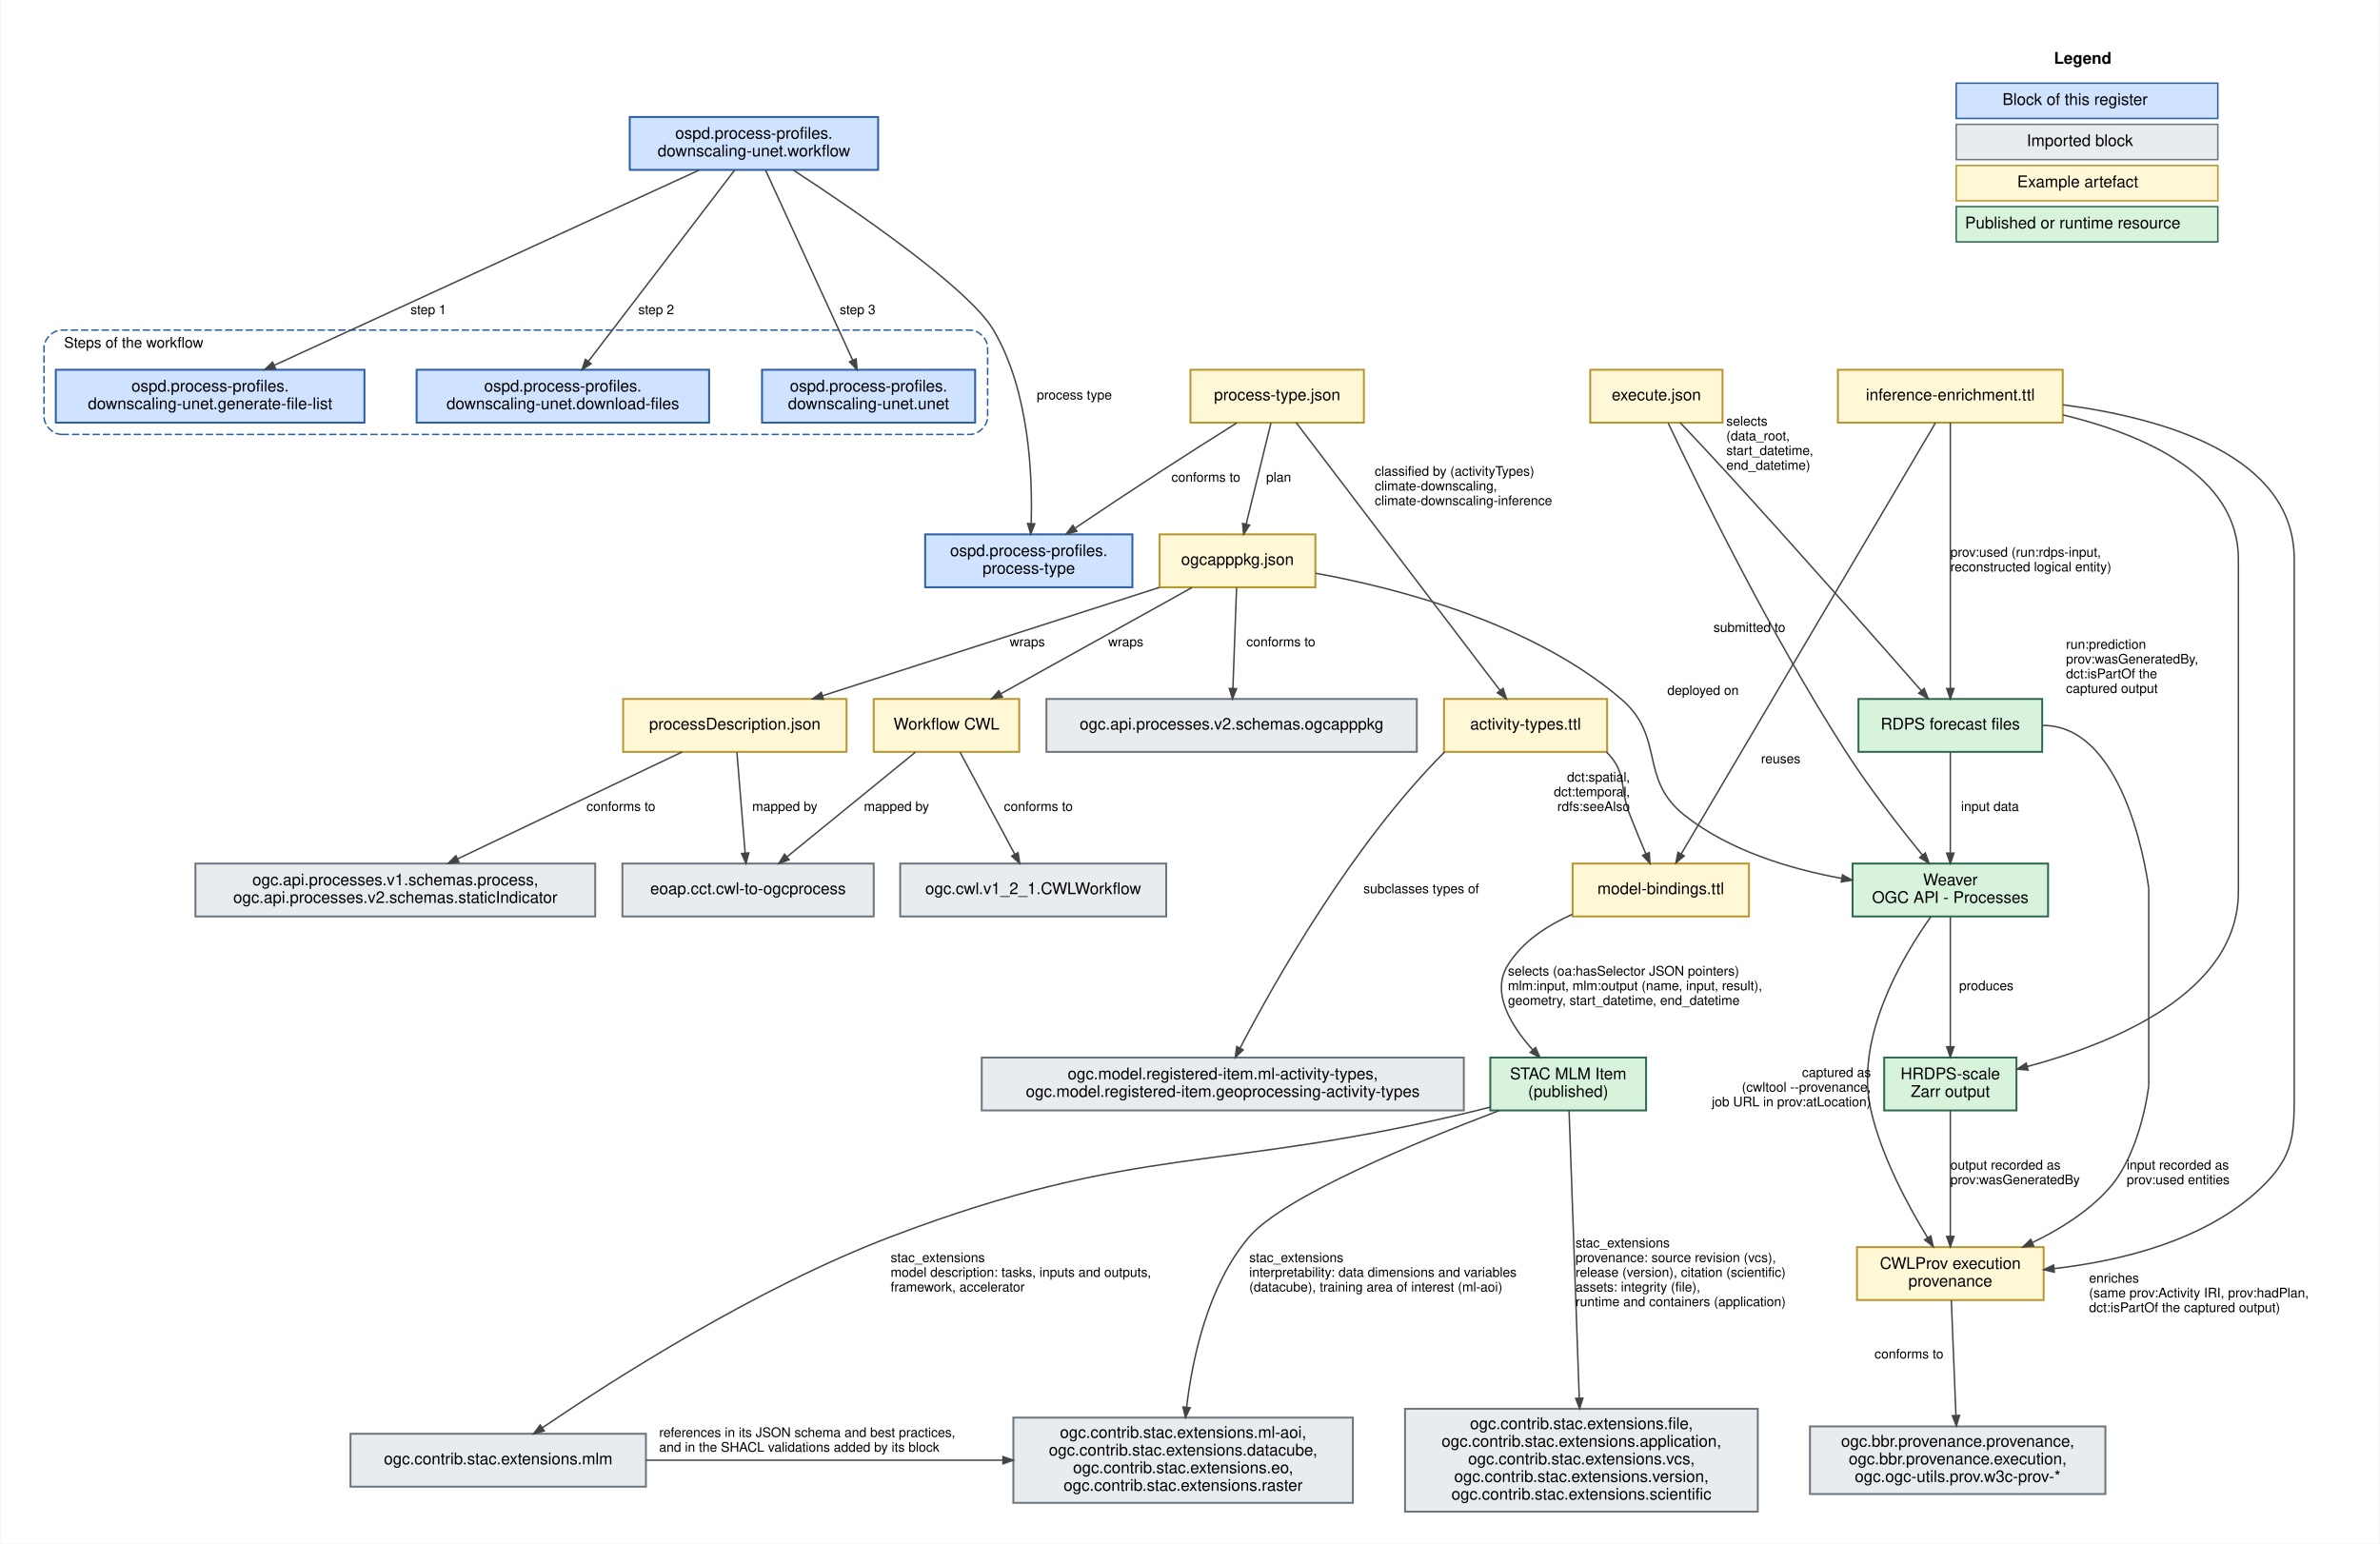
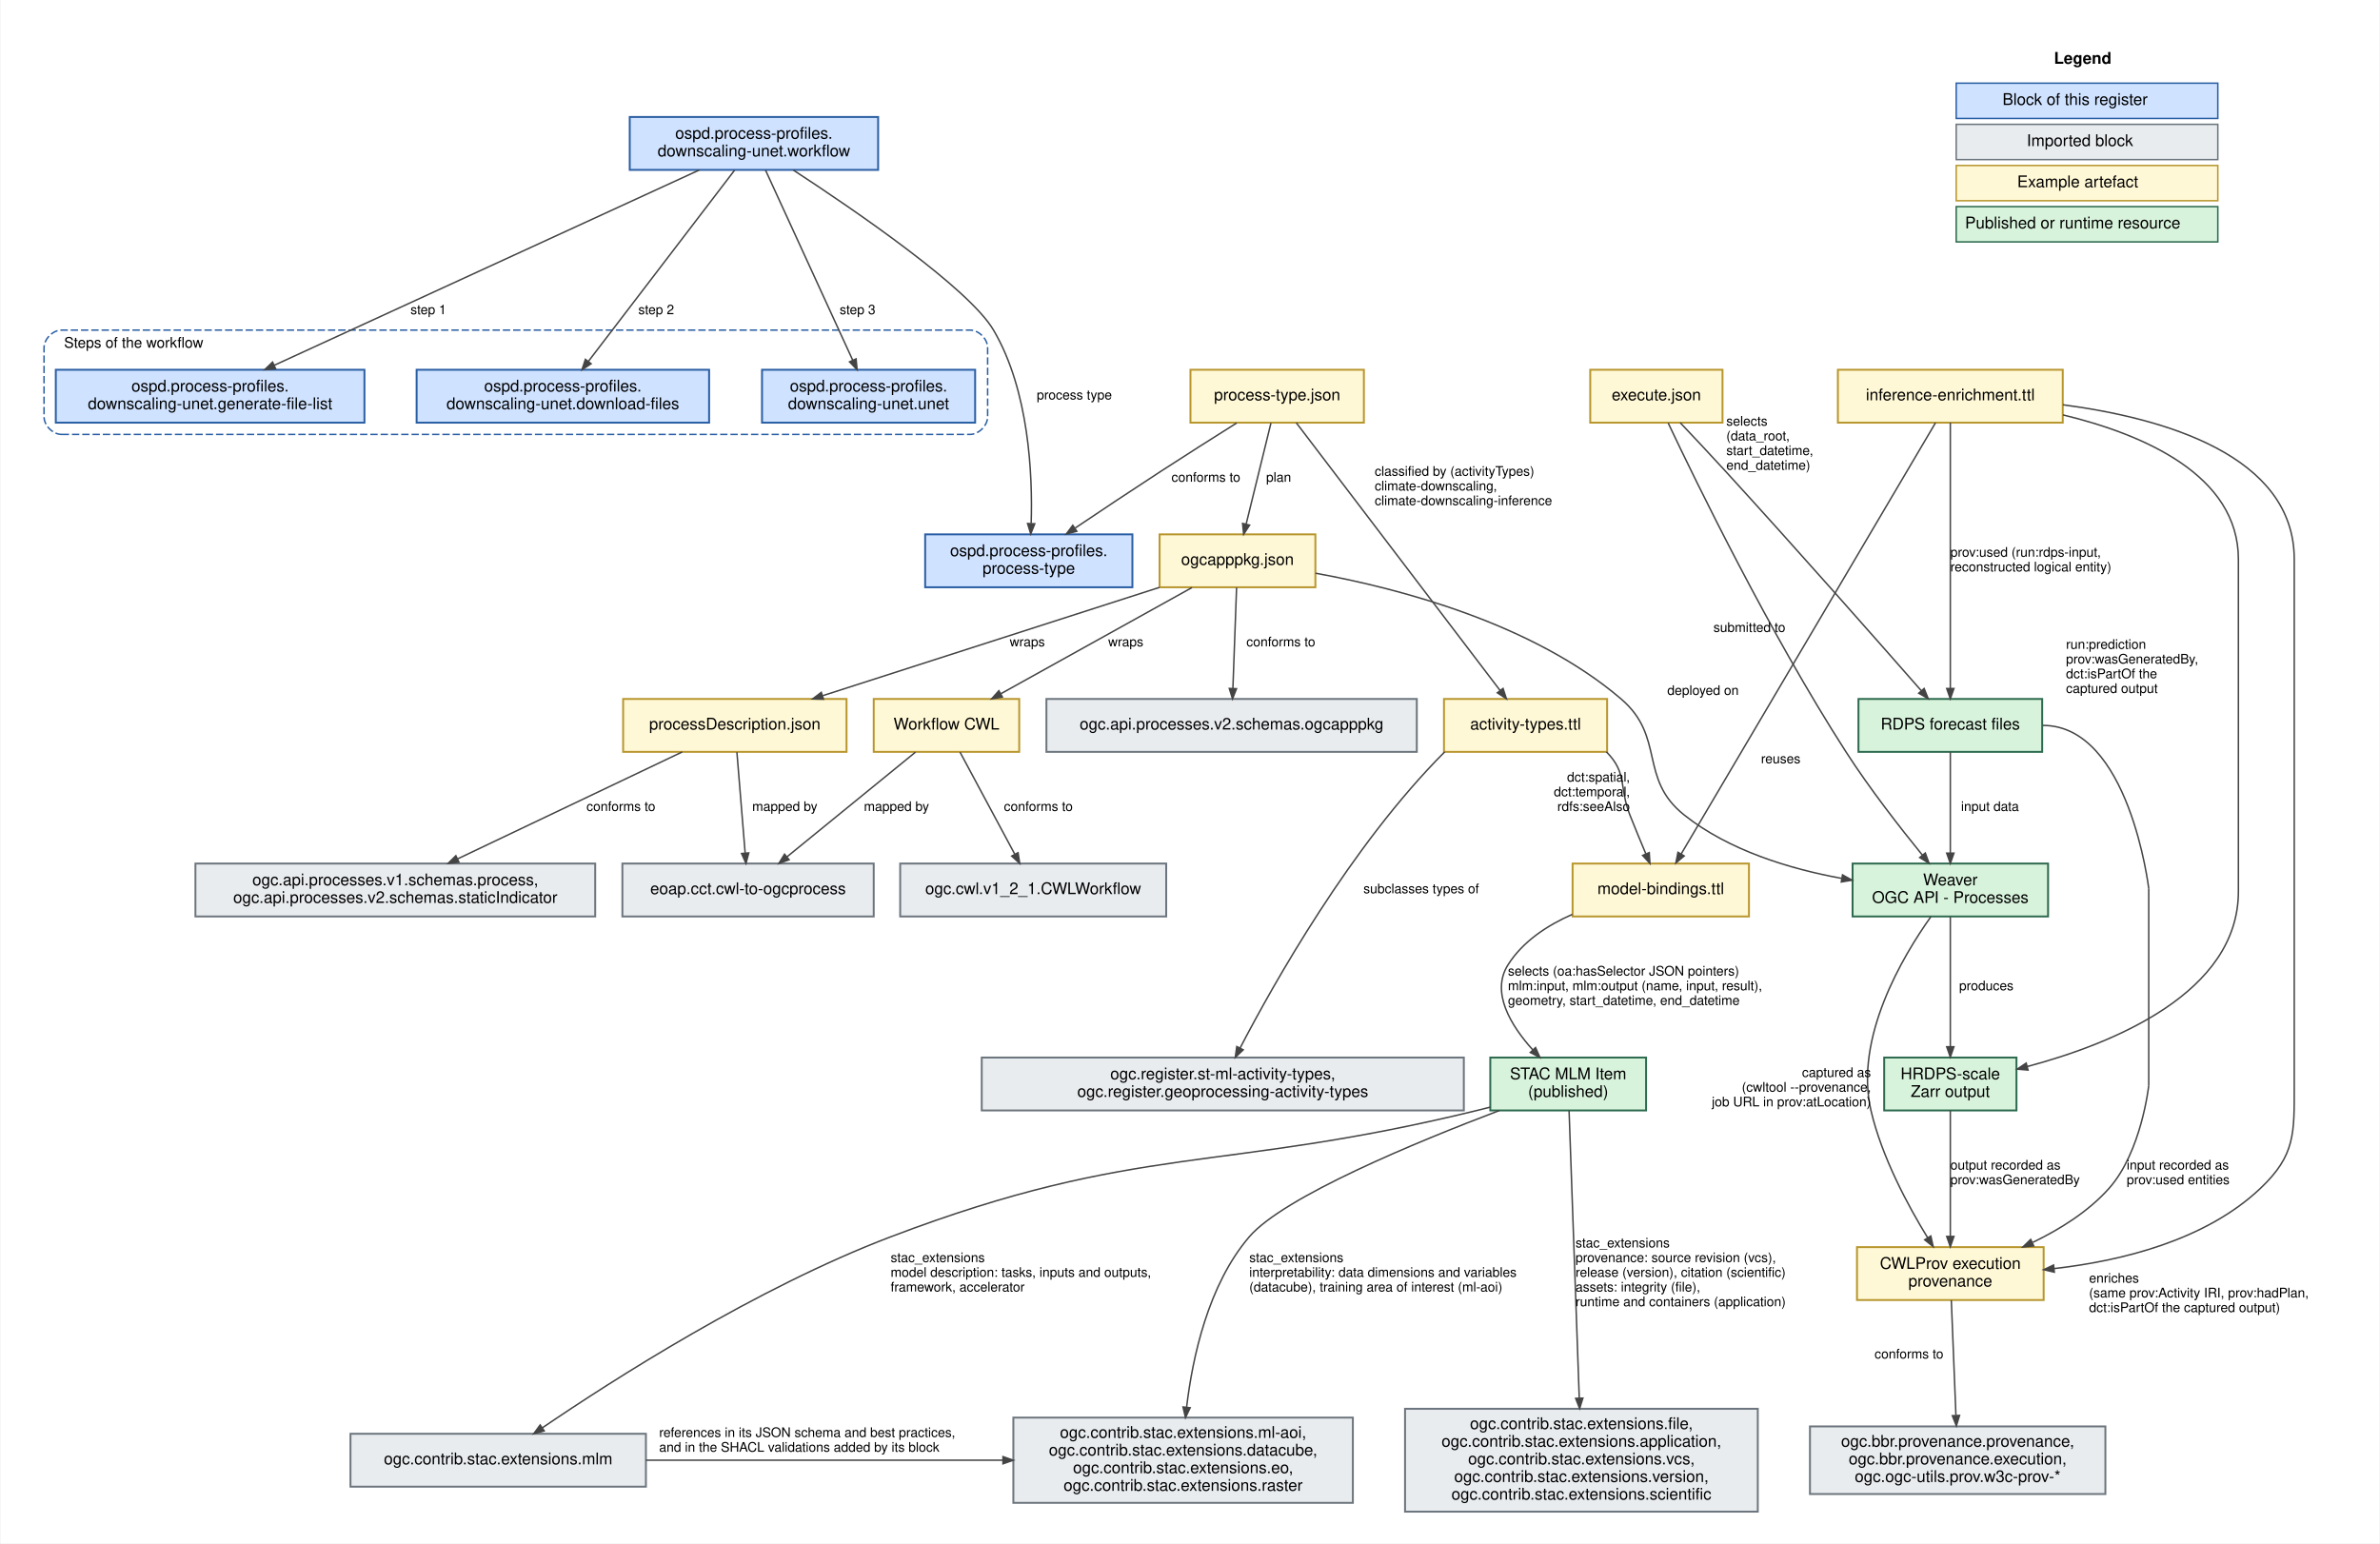
<svg xmlns="http://www.w3.org/2000/svg" width="1619pt" height="1050pt" viewBox="0.00 0.00 1618.58 1050.20">
  <g id="graph0" class="graph" transform="scale(1 1) rotate(0) translate(21.6 1028.6)">
    <polygon fill="white" stroke="transparent" points="-21.6,21.6 -21.6,-1028.6 1596.98,-1028.6 1596.98,21.6 -21.6,21.6" />
    <g id="clust1" class="cluster">
      <path fill="none" stroke="#2b5fa3" stroke-dasharray="5,2" d="M20,-733C20,-733 638,-733 638,-733 644,-733 650,-739 650,-745 650,-745 650,-792 650,-792 650,-798 644,-804 638,-804 638,-804 20,-804 20,-804 14,-804 8,-798 8,-792 8,-792 8,-745 8,-745 8,-739 14,-733 20,-733" />
      <text text-anchor="middle" x="69" y="-792" font-family="Helvetica,sans-Serif" font-size="10.00">Steps of the workflow</text>
    </g>
    <g id="node1" class="node">
      <polygon fill="#cfe2ff" stroke="#2b5fa3" stroke-width="1.3" points="575.5,-949 406.5,-949 406.5,-913 575.5,-913 575.5,-949" />
      <text text-anchor="middle" x="491" y="-934.2" font-family="Helvetica,sans-Serif" font-size="11.00">ospd.process-profiles.</text>
      <text text-anchor="middle" x="491" y="-922.2" font-family="Helvetica,sans-Serif" font-size="11.00">downscaling-unet.workflow</text>
    </g>
    <g id="node2" class="node">
      <polygon fill="#cfe2ff" stroke="#2b5fa3" stroke-width="1.3" points="226,-777 16,-777 16,-741 226,-741 226,-777" />
      <text text-anchor="middle" x="121" y="-762.2" font-family="Helvetica,sans-Serif" font-size="11.00">ospd.process-profiles.</text>
      <text text-anchor="middle" x="121" y="-750.2" font-family="Helvetica,sans-Serif" font-size="11.00">downscaling-unet.generate-file-list</text>
    </g>
    <g id="edge11" class="edge">
      <path fill="none" stroke="#444444" d="M453.83,-912.92C384.99,-881.29 237.99,-813.75 164.59,-780.03" />
      <polygon fill="#444444" stroke="#444444" points="165.53,-777.76 158.15,-777.07 163.48,-782.22 165.53,-777.76" />
      <text text-anchor="middle" x="269.5" y="-814.8" font-family="Helvetica,sans-Serif" font-size="9.00">  step 1</text>
    </g>
    <g id="node3" class="node">
      <polygon fill="#cfe2ff" stroke="#2b5fa3" stroke-width="1.3" points="460.5,-777 261.5,-777 261.5,-741 460.5,-741 460.5,-777" />
      <text text-anchor="middle" x="361" y="-762.2" font-family="Helvetica,sans-Serif" font-size="11.00">ospd.process-profiles.</text>
      <text text-anchor="middle" x="361" y="-750.2" font-family="Helvetica,sans-Serif" font-size="11.00">downscaling-unet.download-files</text>
    </g>
    <g id="edge10" class="edge">
      <path fill="none" stroke="#444444" d="M477.82,-912.76C454.2,-881.88 404.7,-817.14 378.35,-782.69" />
      <polygon fill="#444444" stroke="#444444" points="380.22,-781.1 374.02,-777.03 376.33,-784.08 380.22,-781.1" />
      <text text-anchor="middle" x="424.5" y="-814.8" font-family="Helvetica,sans-Serif" font-size="9.00">  step 2</text>
    </g>
    <g id="node4" class="node">
      <polygon fill="#cfe2ff" stroke="#2b5fa3" stroke-width="1.3" points="641.5,-777 496.5,-777 496.5,-741 641.5,-741 641.5,-777" />
      <text text-anchor="middle" x="569" y="-762.2" font-family="Helvetica,sans-Serif" font-size="11.00">ospd.process-profiles.</text>
      <text text-anchor="middle" x="569" y="-750.2" font-family="Helvetica,sans-Serif" font-size="11.00">downscaling-unet.unet</text>
    </g>
    <g id="edge9" class="edge">
      <path fill="none" stroke="#444444" d="M498.91,-912.76C512.96,-882.14 542.29,-818.21 558.19,-783.55" />
      <polygon fill="#444444" stroke="#444444" points="560.49,-784.41 561.19,-777.03 556.04,-782.37 560.49,-784.41" />
      <text text-anchor="middle" x="561.5" y="-814.8" font-family="Helvetica,sans-Serif" font-size="9.00">  step 3</text>
    </g>
    <g id="node5" class="node">
      <polygon fill="#cfe2ff" stroke="#2b5fa3" stroke-width="1.3" points="748.5,-665 607.5,-665 607.5,-629 748.5,-629 748.5,-665" />
      <text text-anchor="middle" x="678" y="-650.2" font-family="Helvetica,sans-Serif" font-size="11.00">ospd.process-profiles.</text>
      <text text-anchor="middle" x="678" y="-638.2" font-family="Helvetica,sans-Serif" font-size="11.00">process-type</text>
    </g>
    <g id="edge12" class="edge">
      <path fill="none" stroke="#444444" d="M517.78,-912.88C559.56,-885.61 637.2,-832.5 654,-804 678.35,-762.7 680.63,-704.98 679.63,-672.58" />
      <polygon fill="#444444" stroke="#444444" points="682.06,-672.19 679.33,-665.3 677.17,-672.39 682.06,-672.19" />
      <text text-anchor="middle" x="709" y="-756.8" font-family="Helvetica,sans-Serif" font-size="9.00">  process type</text>
    </g>
    <g id="node6" class="node">
      <polygon fill="#fff8d6" stroke="#b8962e" stroke-width="1.3" points="1150,-777 1060,-777 1060,-741 1150,-741 1150,-777" />
      <text text-anchor="middle" x="1105" y="-756.2" font-family="Helvetica,sans-Serif" font-size="11.00">execute.json</text>
    </g>
    <g id="node15" class="node">
      <polygon fill="#d8f3dc" stroke="#2d6a4f" stroke-width="1.3" points="1367.5,-553 1242.5,-553 1242.5,-517 1367.5,-517 1367.5,-553" />
      <text text-anchor="middle" x="1305" y="-532.2" font-family="Helvetica,sans-Serif" font-size="11.00">RDPS forecast files</text>
    </g>
    <g id="edge6" class="edge">
      <path fill="none" stroke="#444444" d="M1121.21,-740.98C1130.33,-731.36 1141.87,-719.08 1152,-708 1200.44,-655.03 1256.22,-591.72 1285.2,-558.66" />
      <polygon fill="#444444" stroke="#444444" points="1287.18,-560.11 1289.95,-553.23 1283.5,-556.88 1287.18,-560.11" />
      <text text-anchor="start" x="1152.58" y="-738.97" font-family="Helvetica,sans-Serif" font-size="9.00">selects</text>
      <text text-anchor="start" x="1152.58" y="-728.97" font-family="Helvetica,sans-Serif" font-size="9.00">(data_root,</text>
      <text text-anchor="start" x="1152.58" y="-718.97" font-family="Helvetica,sans-Serif" font-size="9.00">start_datetime,</text>
      <text text-anchor="start" x="1152.58" y="-708.97" font-family="Helvetica,sans-Serif" font-size="9.00">end_datetime)</text>
    </g>
    <g id="node16" class="node">
      <polygon fill="#d8f3dc" stroke="#2d6a4f" stroke-width="1.3" points="1371.5,-441 1238.5,-441 1238.5,-405 1371.5,-405 1371.5,-441" />
      <text text-anchor="middle" x="1305" y="-426.2" font-family="Helvetica,sans-Serif" font-size="11.00">Weaver</text>
      <text text-anchor="middle" x="1305" y="-414.2" font-family="Helvetica,sans-Serif" font-size="11.00">OGC API - Processes</text>
    </g>
    <g id="edge4" class="edge">
      <path fill="none" stroke="#444444" d="M1113.01,-740.82C1132.05,-700.55 1182.26,-597.42 1234,-517 1250.14,-491.92 1271.12,-465.02 1286.08,-446.64" />
      <polygon fill="#444444" stroke="#444444" points="1287.98,-448.18 1290.51,-441.21 1284.18,-445.08 1287.98,-448.18" />
      <text text-anchor="end" x="1192.79" y="-598.61" font-family="Helvetica,sans-Serif" font-size="9.00">  submitted to      </text>
      <text text-anchor="end" x="1192.79" y="-588.61" font-family="Helvetica,sans-Serif" font-size="9.00"> </text>
    </g>
    <g id="node7" class="node">
      <polygon fill="#fff8d6" stroke="#b8962e" stroke-width="1.3" points="873,-665 767,-665 767,-629 873,-629 873,-665" />
      <text text-anchor="middle" x="820" y="-644.2" font-family="Helvetica,sans-Serif" font-size="11.00">ogcapppkg.json</text>
    </g>
    <g id="node8" class="node">
      <polygon fill="#fff8d6" stroke="#b8962e" stroke-width="1.3" points="554,-553 402,-553 402,-517 554,-517 554,-553" />
      <text text-anchor="middle" x="478" y="-532.2" font-family="Helvetica,sans-Serif" font-size="11.00">processDescription.json</text>
    </g>
    <g id="edge14" class="edge">
      <path fill="none" stroke="#444444" d="M766.94,-628.93C704.94,-608.99 602.61,-576.08 537.83,-555.24" />
      <polygon fill="#444444" stroke="#444444" points="538.32,-552.83 530.91,-553.02 536.82,-557.49 538.32,-552.83" />
      <text text-anchor="middle" x="677" y="-588.8" font-family="Helvetica,sans-Serif" font-size="9.00">  wraps</text>
    </g>
    <g id="node9" class="node">
      <polygon fill="#fff8d6" stroke="#b8962e" stroke-width="1.3" points="671.5,-553 572.5,-553 572.5,-517 671.5,-517 671.5,-553" />
      <text text-anchor="middle" x="622" y="-532.2" font-family="Helvetica,sans-Serif" font-size="11.00">Workflow CWL</text>
    </g>
    <g id="edge15" class="edge">
      <path fill="none" stroke="#444444" d="M789.06,-628.81C753.9,-609.28 696.53,-577.41 659.02,-556.57" />
      <polygon fill="#444444" stroke="#444444" points="660.03,-554.32 652.72,-553.07 657.65,-558.61 660.03,-554.32" />
      <text text-anchor="middle" x="744" y="-588.8" font-family="Helvetica,sans-Serif" font-size="9.00">  wraps</text>
    </g>
    <g id="edge13" class="edge">
      <path fill="none" stroke="#444444" d="M873.14,-638.56C930.24,-628.16 1020.85,-604.42 1081,-553 1111.39,-527.02 1092.69,-498.85 1124,-474 1154.4,-449.87 1195.68,-437.37 1231.13,-430.9" />
      <polygon fill="#444444" stroke="#444444" points="1231.66,-433.29 1238.14,-429.68 1230.83,-428.47 1231.66,-433.29" />
      <text text-anchor="end" x="1161.02" y="-555.78" font-family="Helvetica,sans-Serif" font-size="9.00">  deployed on      </text>
    </g>
    <g id="node19" class="node">
      <polygon fill="#e9ecef" stroke="#6c757d" stroke-width="1.3" points="942,-553 690,-553 690,-517 942,-517 942,-553" />
      <text text-anchor="middle" x="816" y="-532.2" font-family="Helvetica,sans-Serif" font-size="11.00">ogc.api.processes.v2.schemas.ogcapppkg</text>
    </g>
    <g id="edge30" class="edge">
      <path fill="none" stroke="#444444" d="M819.38,-628.81C818.71,-610.41 817.64,-581.05 816.88,-560.29" />
      <polygon fill="#444444" stroke="#444444" points="819.32,-559.97 816.62,-553.07 814.43,-560.15 819.32,-559.97" />
      <text text-anchor="middle" x="849.5" y="-588.8" font-family="Helvetica,sans-Serif" font-size="9.00">  conforms to</text>
    </g>
    <g id="node20" class="node">
      <polygon fill="#e9ecef" stroke="#6c757d" stroke-width="1.3" points="383,-441 111,-441 111,-405 383,-405 383,-441" />
      <text text-anchor="middle" x="247" y="-426.2" font-family="Helvetica,sans-Serif" font-size="11.00">ogc.api.processes.v1.schemas.process,</text>
      <text text-anchor="middle" x="247" y="-414.2" font-family="Helvetica,sans-Serif" font-size="11.00">ogc.api.processes.v2.schemas.staticIndicator</text>
    </g>
    <g id="edge31" class="edge">
      <path fill="none" stroke="#444444" d="M442.16,-516.93C400.94,-497.3 333.31,-465.1 289.48,-444.23" />
      <polygon fill="#444444" stroke="#444444" points="290.3,-441.9 282.92,-441.11 288.19,-446.33 290.3,-441.9" />
      <text text-anchor="middle" x="400.5" y="-476.8" font-family="Helvetica,sans-Serif" font-size="9.00">  conforms to</text>
    </g>
    <g id="node21" class="node">
      <polygon fill="#e9ecef" stroke="#6c757d" stroke-width="1.3" points="572.5,-441 401.5,-441 401.5,-405 572.5,-405 572.5,-441" />
      <text text-anchor="middle" x="487" y="-420.2" font-family="Helvetica,sans-Serif" font-size="11.00">eoap.cct.cwl-to-ogcprocess</text>
    </g>
    <g id="edge32" class="edge">
      <path fill="none" stroke="#444444" d="M479.41,-516.81C480.91,-498.41 483.31,-469.05 485.01,-448.29" />
      <polygon fill="#444444" stroke="#444444" points="487.47,-448.24 485.6,-441.07 482.59,-447.84 487.47,-448.24" />
      <text text-anchor="middle" x="512" y="-476.8" font-family="Helvetica,sans-Serif" font-size="9.00">  mapped by</text>
    </g>
    <g id="edge34" class="edge">
      <path fill="none" stroke="#444444" d="M600.91,-516.81C577.33,-497.6 539.11,-466.46 513.52,-445.61" />
      <polygon fill="#444444" stroke="#444444" points="514.92,-443.59 507.95,-441.07 511.82,-447.39 514.92,-443.59" />
      <text text-anchor="middle" x="588" y="-476.8" font-family="Helvetica,sans-Serif" font-size="9.00">  mapped by</text>
    </g>
    <g id="node22" class="node">
      <polygon fill="#e9ecef" stroke="#6c757d" stroke-width="1.3" points="771.5,-441 590.5,-441 590.5,-405 771.5,-405 771.5,-441" />
      <text text-anchor="middle" x="681" y="-420.2" font-family="Helvetica,sans-Serif" font-size="11.00">ogc.cwl.v1_2_1.CWLWorkflow</text>
    </g>
    <g id="edge33" class="edge">
      <path fill="none" stroke="#444444" d="M631.22,-516.81C641.22,-498.17 657.25,-468.28 668.41,-447.48" />
      <polygon fill="#444444" stroke="#444444" points="670.7,-448.39 671.85,-441.07 666.38,-446.08 670.7,-448.39" />
      <text text-anchor="middle" x="684.5" y="-476.8" font-family="Helvetica,sans-Serif" font-size="9.00">  conforms to</text>
    </g>
    <g id="node10" class="node">
      <polygon fill="#fff8d6" stroke="#b8962e" stroke-width="1.3" points="906,-777 788,-777 788,-741 906,-741 906,-777" />
      <text text-anchor="middle" x="847" y="-756.2" font-family="Helvetica,sans-Serif" font-size="11.00">process-type.json</text>
    </g>
    <g id="edge18" class="edge">
      <path fill="none" stroke="#444444" d="M819.48,-740.8C804.25,-731.23 785.01,-719.05 768,-708 748.51,-695.33 726.82,-680.89 709.62,-669.34" />
      <polygon fill="#444444" stroke="#444444" points="710.67,-667.1 703.5,-665.23 707.94,-671.17 710.67,-667.1" />
      <text text-anchor="middle" x="798.5" y="-700.8" font-family="Helvetica,sans-Serif" font-size="9.00">  conforms to</text>
    </g>
    <g id="edge16" class="edge">
      <path fill="none" stroke="#444444" d="M842.78,-740.81C838.24,-722.33 831,-692.8 825.9,-672.02" />
      <polygon fill="#444444" stroke="#444444" points="828.24,-671.28 824.19,-665.07 823.48,-672.45 828.24,-671.28" />
      <text text-anchor="middle" x="848" y="-700.8" font-family="Helvetica,sans-Serif" font-size="9.00">  plan</text>
    </g>
    <g id="node11" class="node">
      <polygon fill="#fff8d6" stroke="#b8962e" stroke-width="1.3" points="1071.5,-553 960.5,-553 960.5,-517 1071.5,-517 1071.5,-553" />
      <text text-anchor="middle" x="1016" y="-532.2" font-family="Helvetica,sans-Serif" font-size="11.00">activity-types.ttl</text>
    </g>
    <g id="edge17" class="edge">
      <path fill="none" stroke="#444444" d="M859.98,-740.95C890.09,-701.4 964.68,-603.41 998.65,-558.79" />
      <polygon fill="#444444" stroke="#444444" points="1000.68,-560.16 1002.98,-553.11 996.79,-557.2 1000.68,-560.16" />
      <text text-anchor="start" x="913.36" y="-704.88" font-family="Helvetica,sans-Serif" font-size="9.00">classified by (activityTypes)</text>
      <text text-anchor="start" x="913.36" y="-694.88" font-family="Helvetica,sans-Serif" font-size="9.00">climate-downscaling,</text>
      <text text-anchor="start" x="913.36" y="-684.88" font-family="Helvetica,sans-Serif" font-size="9.00">climate-downscaling-inference</text>
    </g>
    <g id="node12" class="node">
      <polygon fill="#fff8d6" stroke="#b8962e" stroke-width="1.3" points="1168,-441 1048,-441 1048,-405 1168,-405 1168,-441" />
      <text text-anchor="middle" x="1108" y="-420.2" font-family="Helvetica,sans-Serif" font-size="11.00">model-bindings.ttl</text>
    </g>
    <g id="edge19" class="edge">
      <path fill="none" stroke="#444444" d="M1071,-517C1085.42,-502.58 1079.49,-492.96 1087,-474 1090.41,-465.38 1094.3,-456 1097.8,-447.71" />
      <polygon fill="#444444" stroke="#444444" points="1100.15,-448.45 1100.63,-441.05 1095.64,-446.54 1100.15,-448.45" />
      <text text-anchor="end" x="1087.01" y="-496.77" font-family="Helvetica,sans-Serif" font-size="9.00">  dct:spatial,      </text>
      <text text-anchor="end" x="1087.01" y="-486.77" font-family="Helvetica,sans-Serif" font-size="9.00">  dct:temporal,      </text>
      <text text-anchor="end" x="1087.01" y="-476.77" font-family="Helvetica,sans-Serif" font-size="9.00">  rdfs:seeAlso      </text>
    </g>
    <g id="node23" class="node">
      <polygon fill="#e9ecef" stroke="#6c757d" stroke-width="1.3" points="974,-309 646,-309 646,-273 974,-273 974,-309" />
-       <text text-anchor="middle" x="810" y="-294.2" font-family="Helvetica,sans-Serif" font-size="11.00">ogc.model.registered-item.ml-activity-types,</text>
-       <text text-anchor="middle" x="810" y="-282.2" font-family="Helvetica,sans-Serif" font-size="11.00">ogc.model.registered-item.geoprocessing-activity-types</text>
+       <text text-anchor="middle" x="810" y="-294.2" font-family="Helvetica,sans-Serif" font-size="11.00">ogc.register.st-ml-activity-types,</text>
+       <text text-anchor="middle" x="810" y="-282.2" font-family="Helvetica,sans-Serif" font-size="11.00">ogc.register.geoprocessing-activity-types</text>
    </g>
    <g id="edge35" class="edge">
      <path fill="none" stroke="#444444" d="M961,-517C897.24,-453.24 844.32,-358.84 821.74,-315.41" />
      <polygon fill="#444444" stroke="#444444" points="823.89,-314.24 818.5,-309.14 819.53,-316.48 823.89,-314.24" />
      <text text-anchor="middle" x="945" y="-420.8" font-family="Helvetica,sans-Serif" font-size="9.00">  subclasses types of</text>
    </g>
    <g id="node18" class="node">
      <polygon fill="#d8f3dc" stroke="#2d6a4f" stroke-width="1.3" points="1098,-309 992,-309 992,-273 1098,-273 1098,-309" />
      <text text-anchor="middle" x="1045" y="-294.2" font-family="Helvetica,sans-Serif" font-size="11.00">STAC MLM Item</text>
      <text text-anchor="middle" x="1045" y="-282.2" font-family="Helvetica,sans-Serif" font-size="11.00">(published)</text>
    </g>
    <g id="edge20" class="edge">
      <path fill="none" stroke="#444444" d="M1047.81,-406.43C1030.71,-398.92 1014.02,-387.94 1004,-372 992.21,-353.25 1006.1,-330.69 1020.82,-314.32" />
      <polygon fill="#444444" stroke="#444444" points="1022.79,-315.79 1025.8,-309.02 1019.22,-312.44 1022.79,-315.79" />
      <text text-anchor="start" x="1004" y="-364.8" font-family="Helvetica,sans-Serif" font-size="9.00">  selects (oa:hasSelector JSON pointers)</text>
      <text text-anchor="start" x="1004" y="-354.8" font-family="Helvetica,sans-Serif" font-size="9.00">  mlm:input, mlm:output (name, input, result),</text>
      <text text-anchor="start" x="1004" y="-344.8" font-family="Helvetica,sans-Serif" font-size="9.00">  geometry, start_datetime, end_datetime</text>
    </g>
    <g id="node13" class="node">
      <polygon fill="#fff8d6" stroke="#b8962e" stroke-width="1.3" points="1381.5,-777 1228.5,-777 1228.5,-741 1381.5,-741 1381.5,-777" />
      <text text-anchor="middle" x="1305" y="-756.2" font-family="Helvetica,sans-Serif" font-size="11.00">inference-enrichment.ttl</text>
    </g>
    <g id="edge21" class="edge">
      <path fill="none" stroke="#444444" d="M1294.96,-740.98C1262.36,-685.71 1159.44,-511.22 1121.89,-447.55" />
      <polygon fill="#444444" stroke="#444444" points="1123.92,-446.17 1118.26,-441.39 1119.7,-448.66 1123.92,-446.17" />
      <text text-anchor="middle" x="1189.62" y="-509.24" font-family="Helvetica,sans-Serif" font-size="9.00">reuses</text>
    </g>
    <g id="node14" class="node">
      <polygon fill="#fff8d6" stroke="#b8962e" stroke-width="1.3" points="1368.5,-180 1241.5,-180 1241.5,-144 1368.5,-144 1368.5,-180" />
      <text text-anchor="middle" x="1305" y="-165.2" font-family="Helvetica,sans-Serif" font-size="11.00">CWLProv execution</text>
      <text text-anchor="middle" x="1305" y="-153.2" font-family="Helvetica,sans-Serif" font-size="11.00">provenance</text>
    </g>
    <g id="edge22" class="edge">
      <path fill="none" stroke="#444444" d="M1381.62,-753.16C1449.86,-744.2 1539,-718.93 1539,-648 1539,-648 1539,-648 1539,-290 1539,-257.25 1539.77,-242.53 1516,-220 1478.49,-184.45 1421.16,-170.59 1375.72,-165.41" />
      <polygon fill="#444444" stroke="#444444" points="1375.75,-162.95 1368.53,-164.65 1375.24,-167.82 1375.75,-162.95" />
      <text text-anchor="start" x="1399.38" y="-155.81" font-family="Helvetica,sans-Serif" font-size="9.00">  enriches</text>
      <text text-anchor="start" x="1399.38" y="-145.81" font-family="Helvetica,sans-Serif" font-size="9.00">  (same prov:Activity IRI, prov:hadPlan,</text>
      <text text-anchor="start" x="1399.38" y="-135.81" font-family="Helvetica,sans-Serif" font-size="9.00">  dct:isPartOf the captured output)</text>
    </g>
    <g id="edge7" class="edge">
      <path fill="none" stroke="#444444" d="M1305,-740.95C1305,-701.8 1305,-605.4 1305,-560.17" />
      <polygon fill="#444444" stroke="#444444" points="1307.45,-560.11 1305,-553.11 1302.55,-560.11 1307.45,-560.11" />
      <text text-anchor="start" x="1305" y="-649.8" font-family="Helvetica,sans-Serif" font-size="9.00">  prov:used (run:rdps-input,</text>
      <text text-anchor="start" x="1305" y="-639.8" font-family="Helvetica,sans-Serif" font-size="9.00">  reconstructed logical entity)</text>
    </g>
    <g id="node17" class="node">
      <polygon fill="#d8f3dc" stroke="#2d6a4f" stroke-width="1.3" points="1350,-309 1260,-309 1260,-273 1350,-273 1350,-309" />
      <text text-anchor="middle" x="1305" y="-294.2" font-family="Helvetica,sans-Serif" font-size="11.00">HRDPS-scale</text>
      <text text-anchor="middle" x="1305" y="-282.2" font-family="Helvetica,sans-Serif" font-size="11.00">Zarr output</text>
    </g>
    <g id="edge8" class="edge">
      <path fill="none" stroke="#444444" d="M1381.62,-746.28C1436.59,-733.02 1501,-705.26 1501,-648 1501,-648 1501,-648 1501,-422 1501,-352.94 1415.46,-318.39 1357.4,-302.89" />
      <polygon fill="#444444" stroke="#444444" points="1357.85,-300.48 1350.46,-301.1 1356.62,-305.22 1357.85,-300.48" />
      <text text-anchor="start" x="1383.69" y="-587.09" font-family="Helvetica,sans-Serif" font-size="9.00">run:prediction</text>
      <text text-anchor="start" x="1383.69" y="-577.09" font-family="Helvetica,sans-Serif" font-size="9.00">prov:wasGeneratedBy,</text>
      <text text-anchor="start" x="1383.69" y="-567.09" font-family="Helvetica,sans-Serif" font-size="9.00">dct:isPartOf the</text>
      <text text-anchor="start" x="1383.69" y="-557.09" font-family="Helvetica,sans-Serif" font-size="9.00">captured output</text>
    </g>
    <g id="node27" class="node">
      <polygon fill="#e9ecef" stroke="#6c757d" stroke-width="1.3" points="1410.5,-58 1209.5,-58 1209.5,-12 1410.5,-12 1410.5,-58" />
      <text text-anchor="middle" x="1310" y="-44.2" font-family="Helvetica,sans-Serif" font-size="11.00">ogc.bbr.provenance.provenance,</text>
      <text text-anchor="middle" x="1310" y="-32.2" font-family="Helvetica,sans-Serif" font-size="11.00">ogc.bbr.provenance.execution,</text>
      <text text-anchor="middle" x="1310" y="-20.2" font-family="Helvetica,sans-Serif" font-size="11.00">ogc.ogc-utils.prov.w3c-prov-*</text>
    </g>
    <g id="edge40" class="edge">
      <path fill="none" stroke="#444444" d="M1305.68,-143.88C1306.49,-123.76 1307.84,-90.04 1308.81,-65.64" />
      <polygon fill="#444444" stroke="#444444" points="1311.27,-65.49 1309.1,-58.39 1306.38,-65.29 1311.27,-65.49" />
      <text text-anchor="middle" x="1276.88" y="-104.23" font-family="Helvetica,sans-Serif" font-size="9.00">  conforms to</text>
    </g>
    <g id="edge3" class="edge">
      <path fill="none" stroke="#444444" d="M1305,-516.81C1305,-498.41 1305,-469.05 1305,-448.29" />
      <polygon fill="#444444" stroke="#444444" points="1307.45,-448.07 1305,-441.07 1302.55,-448.07 1307.45,-448.07" />
      <text text-anchor="middle" x="1332" y="-476.8" font-family="Helvetica,sans-Serif" font-size="9.00">  input data</text>
    </g>
    <g id="edge23" class="edge">
      <path fill="none" stroke="#444444" d="M1368,-535C1426.8,-535 1440,-424 1440,-424" />
    </g>
    <g id="edge29" class="edge">
      <path fill="none" stroke="#444444" d="M1291.87,-404.97C1272.45,-377.71 1239.55,-322.31 1251,-273 1258.4,-241.12 1276.4,-207.84 1289.6,-186.35" />
      <polygon fill="#444444" stroke="#444444" points="1291.72,-187.58 1293.35,-180.34 1287.56,-184.98 1291.72,-187.58" />
      <text text-anchor="end" x="1251.01" y="-295.78" font-family="Helvetica,sans-Serif" font-size="9.00">  captured as      </text>
      <text text-anchor="end" x="1251.01" y="-285.78" font-family="Helvetica,sans-Serif" font-size="9.00">  (cwltool --provenance,      </text>
      <text text-anchor="end" x="1251.01" y="-275.78" font-family="Helvetica,sans-Serif" font-size="9.00">  job URL in prov:atLocation)      </text>
    </g>
    <g id="edge5" class="edge">
      <path fill="none" stroke="#444444" d="M1305,-404.74C1305,-382.11 1305,-342.27 1305,-316.52" />
      <polygon fill="#444444" stroke="#444444" points="1307.45,-316.33 1305,-309.33 1302.55,-316.33 1307.45,-316.33" />
      <text text-anchor="middle" x="1329.5" y="-354.8" font-family="Helvetica,sans-Serif" font-size="9.00">  produces</text>
    </g>
    <g id="edge28" class="edge">
      <path fill="none" stroke="#444444" d="M1305,-272.87C1305,-250.81 1305,-212.33 1305,-187.26" />
      <polygon fill="#444444" stroke="#444444" points="1307.45,-187.26 1305,-180.26 1302.55,-187.26 1307.45,-187.26" />
      <text text-anchor="start" x="1305" y="-232.8" font-family="Helvetica,sans-Serif" font-size="9.00">  output recorded as</text>
      <text text-anchor="start" x="1305" y="-222.8" font-family="Helvetica,sans-Serif" font-size="9.00">  prov:wasGeneratedBy</text>
    </g>
    <g id="node24" class="node">
      <polygon fill="#e9ecef" stroke="#6c757d" stroke-width="1.3" points="417.5,-53 216.5,-53 216.5,-17 417.5,-17 417.5,-53" />
      <text text-anchor="middle" x="317" y="-32.2" font-family="Helvetica,sans-Serif" font-size="11.00">ogc.contrib.stac.extensions.mlm</text>
    </g>
    <g id="edge36" class="edge">
      <path fill="none" stroke="#444444" d="M991.95,-275.25C988.93,-274.47 985.93,-273.72 983,-273 806.79,-229.89 753.55,-251.5 584,-187 492.59,-152.23 394.93,-89.64 347.02,-57.04" />
      <polygon fill="#444444" stroke="#444444" points="348.32,-54.95 341.15,-53.02 345.55,-59 348.32,-54.95" />
      <text text-anchor="start" x="584" y="-169.8" font-family="Helvetica,sans-Serif" font-size="9.00">  stac_extensions</text>
      <text text-anchor="start" x="584" y="-159.8" font-family="Helvetica,sans-Serif" font-size="9.00">  model description: tasks, inputs and outputs,</text>
      <text text-anchor="start" x="584" y="-149.8" font-family="Helvetica,sans-Serif" font-size="9.00">  framework, accelerator</text>
    </g>
    <g id="node25" class="node">
      <polygon fill="#e9ecef" stroke="#6c757d" stroke-width="1.3" points="1174,-70 934,-70 934,0 1174,0 1174,-70" />
      <text text-anchor="middle" x="1054" y="-56.2" font-family="Helvetica,sans-Serif" font-size="11.00">ogc.contrib.stac.extensions.file,</text>
      <text text-anchor="middle" x="1054" y="-44.2" font-family="Helvetica,sans-Serif" font-size="11.00">ogc.contrib.stac.extensions.application,</text>
      <text text-anchor="middle" x="1054" y="-32.2" font-family="Helvetica,sans-Serif" font-size="11.00">ogc.contrib.stac.extensions.vcs,</text>
      <text text-anchor="middle" x="1054" y="-20.2" font-family="Helvetica,sans-Serif" font-size="11.00">ogc.contrib.stac.extensions.version,</text>
      <text text-anchor="middle" x="1054" y="-8.2" font-family="Helvetica,sans-Serif" font-size="11.00">ogc.contrib.stac.extensions.scientific</text>
    </g>
    <g id="edge37" class="edge">
      <path fill="none" stroke="#444444" d="M1045.6,-272.94C1047.01,-233.26 1050.53,-133.85 1052.54,-77.2" />
      <polygon fill="#444444" stroke="#444444" points="1054.99,-77.26 1052.79,-70.18 1050.09,-77.09 1054.99,-77.26" />
      <text text-anchor="start" x="1050" y="-179.8" font-family="Helvetica,sans-Serif" font-size="9.00">  stac_extensions</text>
      <text text-anchor="start" x="1050" y="-169.8" font-family="Helvetica,sans-Serif" font-size="9.00">  provenance: source revision (vcs),</text>
      <text text-anchor="start" x="1050" y="-159.8" font-family="Helvetica,sans-Serif" font-size="9.00">  release (version), citation (scientific)</text>
      <text text-anchor="start" x="1050" y="-149.8" font-family="Helvetica,sans-Serif" font-size="9.00">  assets: integrity (file),</text>
      <text text-anchor="start" x="1050" y="-139.8" font-family="Helvetica,sans-Serif" font-size="9.00">  runtime and containers (application)</text>
    </g>
    <g id="node26" class="node">
      <polygon fill="#e9ecef" stroke="#6c757d" stroke-width="1.3" points="898.5,-64 667.5,-64 667.5,-6 898.5,-6 898.5,-64" />
      <text text-anchor="middle" x="783" y="-50.2" font-family="Helvetica,sans-Serif" font-size="11.00">ogc.contrib.stac.extensions.ml-aoi,</text>
      <text text-anchor="middle" x="783" y="-38.2" font-family="Helvetica,sans-Serif" font-size="11.00">ogc.contrib.stac.extensions.datacube,</text>
      <text text-anchor="middle" x="783" y="-26.2" font-family="Helvetica,sans-Serif" font-size="11.00">ogc.contrib.stac.extensions.eo,</text>
      <text text-anchor="middle" x="783" y="-14.2" font-family="Helvetica,sans-Serif" font-size="11.00">ogc.contrib.stac.extensions.raster</text>
    </g>
    <g id="edge38" class="edge">
      <path fill="none" stroke="#444444" d="M998.27,-272.99C941.8,-251.58 851.41,-214.31 828,-187 799.95,-154.27 789.38,-104.62 785.4,-71.28" />
      <polygon fill="#444444" stroke="#444444" points="787.8,-70.7 784.61,-64.01 782.93,-71.24 787.8,-70.7" />
      <text text-anchor="start" x="828" y="-169.8" font-family="Helvetica,sans-Serif" font-size="9.00">  stac_extensions</text>
      <text text-anchor="start" x="828" y="-159.8" font-family="Helvetica,sans-Serif" font-size="9.00">  interpretability: data dimensions and variables</text>
      <text text-anchor="start" x="828" y="-149.8" font-family="Helvetica,sans-Serif" font-size="9.00">  (datacube), training area of interest (ml-aoi)</text>
    </g>
    <g id="edge39" class="edge">
      <path fill="none" stroke="#444444" d="M417.54,-35C488.69,-35 584.52,-35 660.2,-35" />
      <polygon fill="#444444" stroke="#444444" points="660.45,-37.45 667.45,-35 660.45,-32.55 660.45,-37.45" />
      <text text-anchor="start" x="426.5" y="-50.8" font-family="Helvetica,sans-Serif" font-size="9.00">  references in its JSON schema and best practices,</text>
      <text text-anchor="start" x="426.5" y="-40.8" font-family="Helvetica,sans-Serif" font-size="9.00">  and in the SHACL validations added by its block</text>
    </g>
    <g id="edge24" class="edge">
      <path fill="none" stroke="#444444" d="M1440,-424C1440,-422 1440,-292 1440,-290" />
    </g>
    <g id="edge26" class="edge">
      <path fill="none" stroke="#444444" d="M1440,-290C1440,-290 1435.15,-244.92 1413,-220 1399.01,-204.26 1379.63,-192.16 1361.13,-183.24" />
      <polygon fill="#444444" stroke="#444444" points="1361.75,-180.82 1354.37,-180.09 1359.69,-185.27 1361.75,-180.82" />
      <text text-anchor="start" x="1425" y="-232.8" font-family="Helvetica,sans-Serif" font-size="9.00">  input recorded as</text>
      <text text-anchor="start" x="1425" y="-222.8" font-family="Helvetica,sans-Serif" font-size="9.00">  prov:used entities</text>
    </g>
    <g id="node30" class="node">
      <text text-anchor="start" x="1375.5" y="-985.2" font-family="Helvetica,sans-Serif" font-weight="bold" font-size="11.00">Legend</text>
      <polygon fill="#cfe2ff" stroke="transparent" points="1309,-948 1309,-972 1487,-972 1487,-948 1309,-948" />
      <polygon fill="none" stroke="#2b5fa3" points="1309,-948 1309,-972 1487,-972 1487,-948 1309,-948" />
      <text text-anchor="start" x="1340.5" y="-957.2" font-family="Helvetica,sans-Serif" font-size="11.00">Block of this register</text>
      <polygon fill="#e9ecef" stroke="transparent" points="1309,-920 1309,-944 1487,-944 1487,-920 1309,-920" />
      <polygon fill="none" stroke="#6c757d" points="1309,-920 1309,-944 1487,-944 1487,-920 1309,-920" />
      <text text-anchor="start" x="1357" y="-929.2" font-family="Helvetica,sans-Serif" font-size="11.00">Imported block</text>
      <polygon fill="#fff8d6" stroke="transparent" points="1309,-892 1309,-916 1487,-916 1487,-892 1309,-892" />
      <polygon fill="none" stroke="#b8962e" points="1309,-892 1309,-916 1487,-916 1487,-892 1309,-892" />
      <text text-anchor="start" x="1350.5" y="-901.2" font-family="Helvetica,sans-Serif" font-size="11.00">Example artefact</text>
      <polygon fill="#d8f3dc" stroke="transparent" points="1309,-864 1309,-888 1487,-888 1487,-864 1309,-864" />
      <polygon fill="none" stroke="#2d6a4f" points="1309,-864 1309,-888 1487,-888 1487,-864 1309,-864" />
      <text text-anchor="start" x="1315" y="-873.2" font-family="Helvetica,sans-Serif" font-size="11.00">Published or runtime resource</text>
    </g>
  </g>
</svg>
